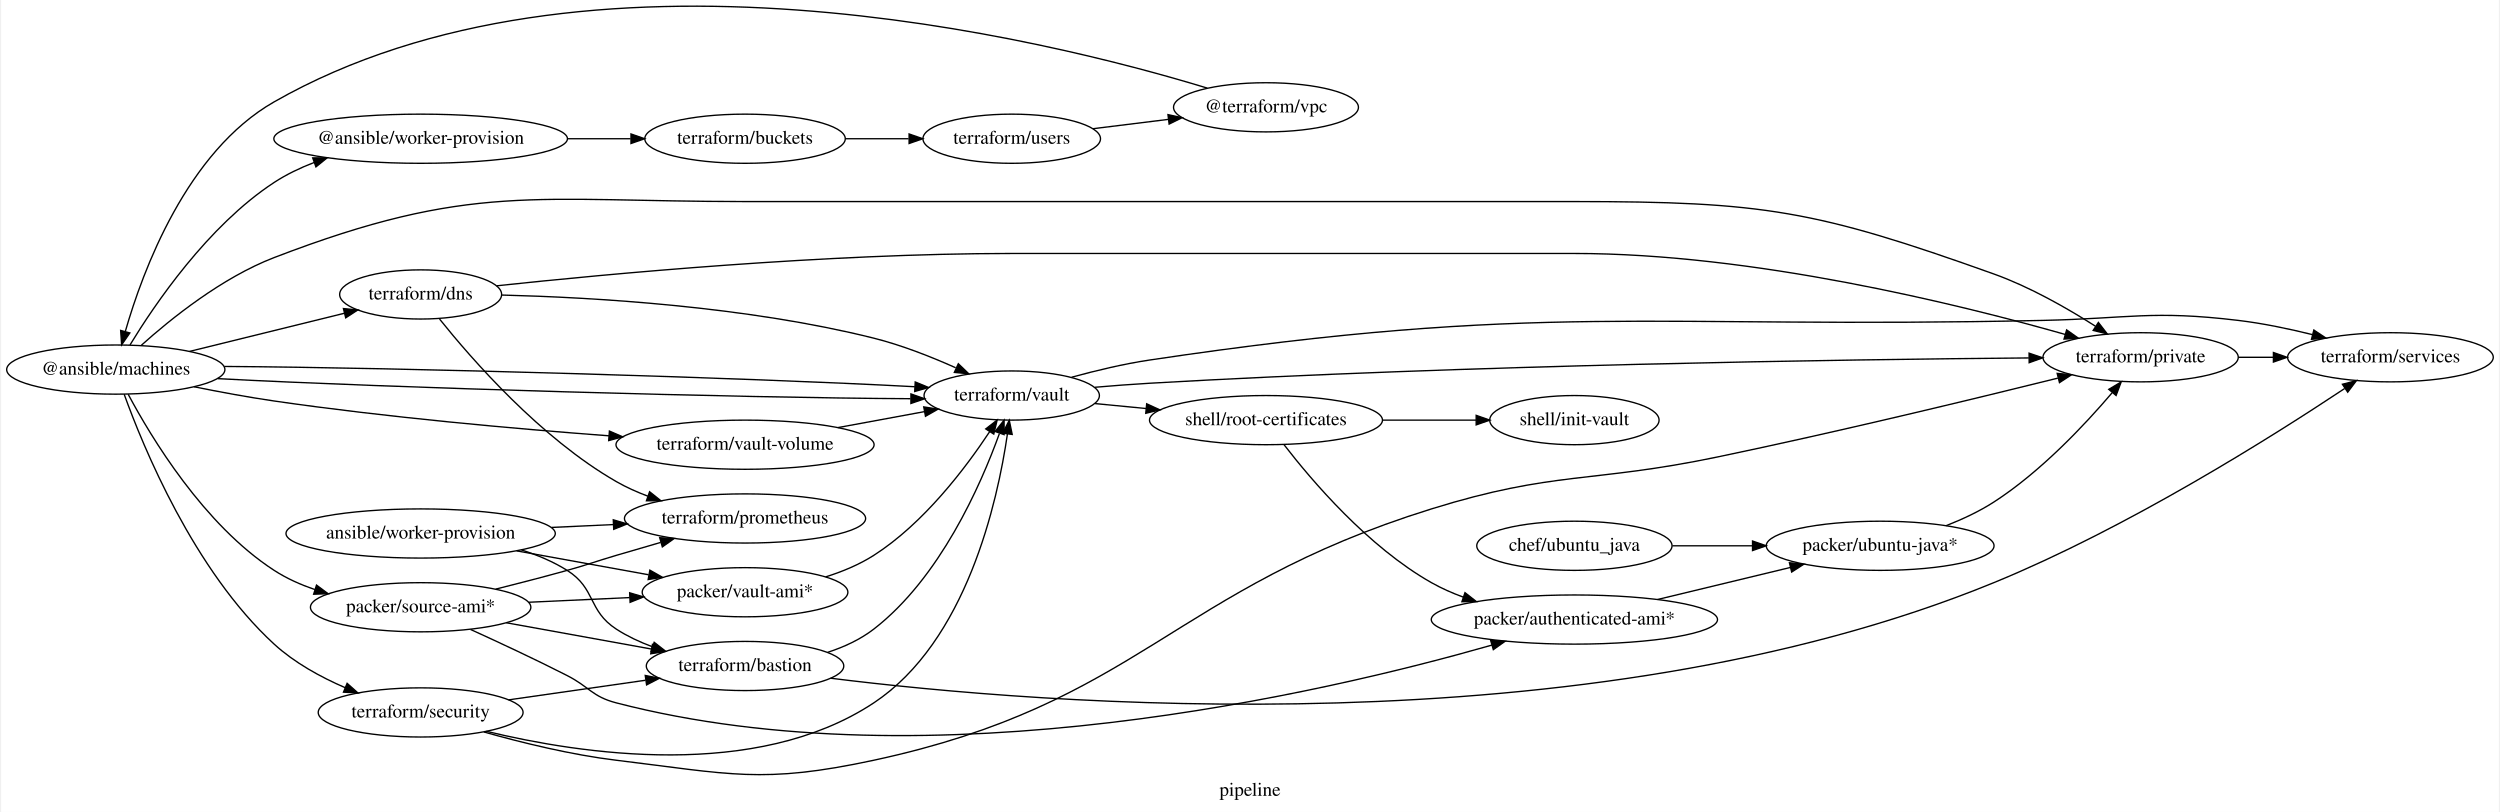
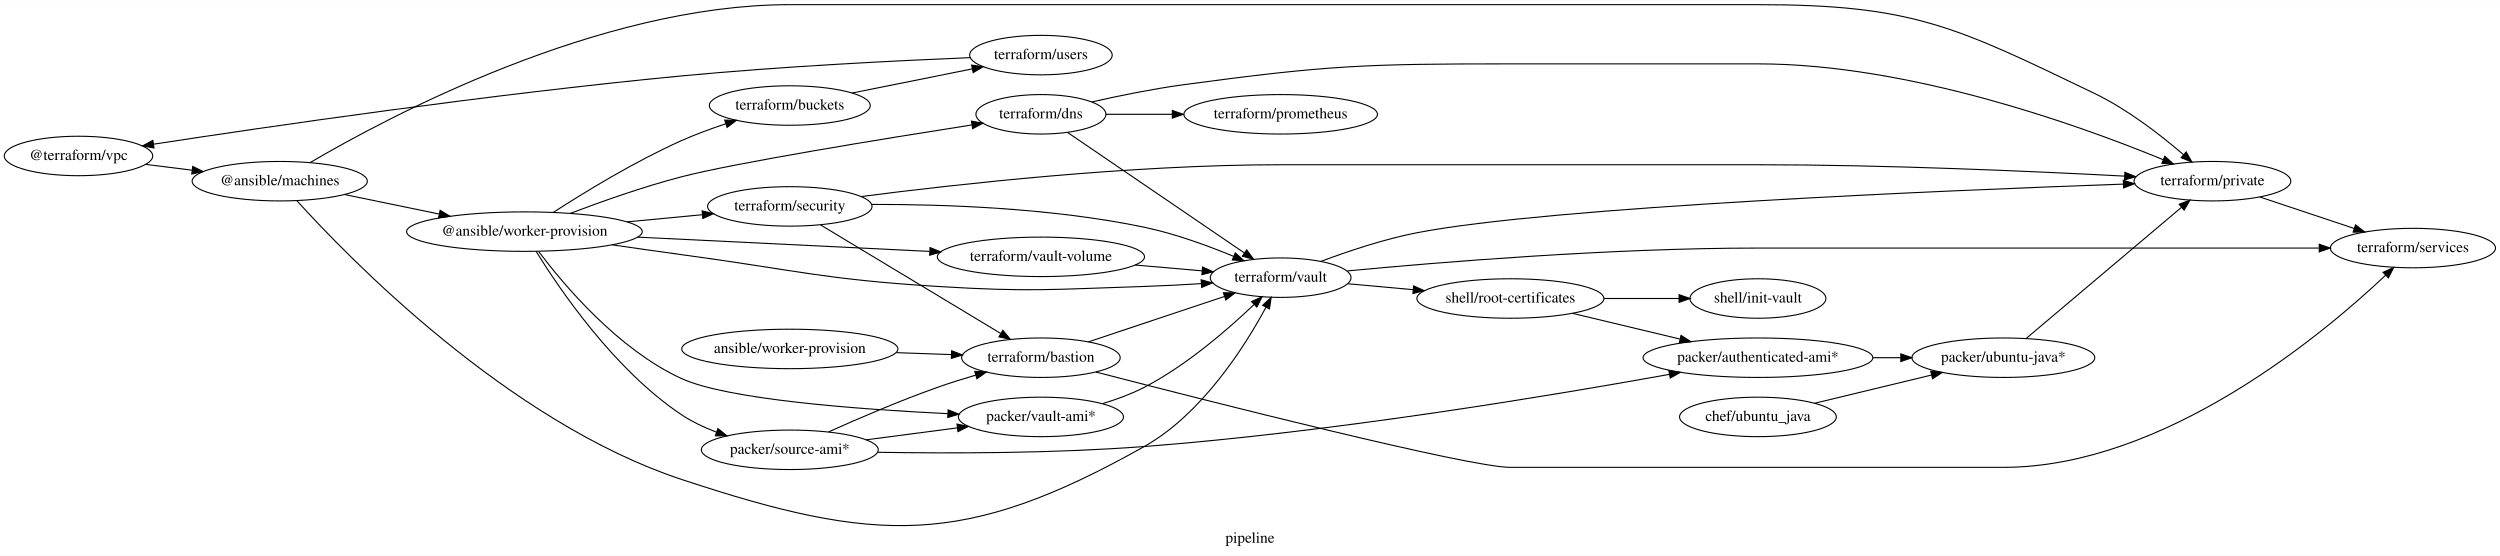
- <svg xmlns="http://www.w3.org/2000/svg" width="1829pt" height="594pt" viewBox="0.00 0.00 1828.56 594.39">
-   <g id="graph0" class="graph" transform="scale(1 1) rotate(0) translate(4 590.3921)">
-     <polygon fill="#ffffff" stroke="transparent" points="-4,4 -4,-590.392 1824.564,-590.392 1824.564,4 -4,4" />
-     <text text-anchor="middle" x="910.282" y="-7.8" font-family="Times,serif" font-size="14.00" fill="#000000">pipeline</text>
+ <svg xmlns="http://www.w3.org/2000/svg" width="2280pt" height="507pt" viewBox="0.00 0.00 2280.13 506.53">
+   <g id="graph0" class="graph" transform="scale(1 1) rotate(0) translate(4 502.532)">
+     <polygon fill="#ffffff" stroke="transparent" points="-4,4 -4,-502.532 2276.13,-502.532 2276.13,4 -4,4" />
+     <text text-anchor="middle" x="1136.065" y="-7.8" font-family="Times,serif" font-size="14.00" fill="#000000">pipeline</text>
    <g id="node1" class="node">
-       <ellipse fill="none" stroke="#000000" cx="79.943" cy="-319.83" rx="79.886" ry="18" />
-       <text text-anchor="middle" x="79.943" y="-316.13" font-family="Times,serif" font-size="14.00" fill="#000000">@ansible/machines</text>
+       <ellipse fill="none" stroke="#000000" cx="67.594" cy="-360.532" rx="67.688" ry="18" />
+       <text text-anchor="middle" x="67.594" y="-356.832" font-family="Times,serif" font-size="14.00" fill="#000000">@terraform/vpc</text>
    </g>
    <g id="node2" class="node">
-       <ellipse fill="none" stroke="#000000" cx="303.126" cy="-488.83" rx="107.481" ry="18" />
-       <text text-anchor="middle" x="303.126" y="-485.13" font-family="Times,serif" font-size="14.00" fill="#000000">@ansible/worker-provision</text>
+       <ellipse fill="none" stroke="#000000" cx="251.131" cy="-337.532" rx="79.886" ry="18" />
+       <text text-anchor="middle" x="251.131" y="-333.832" font-family="Times,serif" font-size="14.00" fill="#000000">@ansible/machines</text>
+     </g>
+     <g id="edge1" class="edge">
+       <path fill="none" stroke="#000000" d="M128.964,-352.841C142.465,-351.149 156.956,-349.334 171.071,-347.565" />
+       <polygon fill="#000000" stroke="#000000" points="171.775,-351.004 181.262,-346.288 170.905,-344.058 171.775,-351.004" />
+     </g>
+     <g id="node3" class="node">
+       <ellipse fill="none" stroke="#000000" cx="474.314" cy="-291.532" rx="107.481" ry="18" />
+       <text text-anchor="middle" x="474.314" y="-287.832" font-family="Times,serif" font-size="14.00" fill="#000000">@ansible/worker-provision</text>
+     </g>
+     <g id="edge2" class="edge">
+       <path fill="none" stroke="#000000" d="M310.354,-325.326C336.808,-319.873 368.339,-313.374 396.651,-307.539" />
+       <polygon fill="#000000" stroke="#000000" points="397.43,-310.952 406.518,-305.505 396.017,-304.096 397.43,-310.952" />
+     </g>
+     <g id="node7" class="node">
+       <ellipse fill="none" stroke="#000000" cx="1164.013" cy="-249.532" rx="64.189" ry="18" />
+       <text text-anchor="middle" x="1164.013" y="-245.832" font-family="Times,serif" font-size="14.00" fill="#000000">terraform/vault</text>
+     </g>
+     <g id="edge20" class="edge">
+       <path fill="none" stroke="#000000" d="M266.736,-319.77C313.522,-268.045 459.211,-117.879 617.555,-65.532 796.109,-6.504 875.687,-3.381 1039.62,-95.532 1092.424,-125.214 1131.482,-187.022 1150.692,-222.65" />
+       <polygon fill="#000000" stroke="#000000" points="1147.61,-224.31 1155.362,-231.532 1153.806,-221.052 1147.61,-224.31" />
+     </g>
+     <g id="node9" class="node">
+       <ellipse fill="none" stroke="#000000" cx="2013.85" cy="-337.532" rx="71.487" ry="18" />
+       <text text-anchor="middle" x="2013.85" y="-333.832" font-family="Times,serif" font-size="14.00" fill="#000000">terraform/private</text>
+     </g>
+     <g id="edge26" class="edge">
+       <path fill="none" stroke="#000000" d="M278.818,-354.458C349.159,-395.794 541.567,-498.532 716.346,-498.532 716.346,-498.532 716.346,-498.532 1599.331,-498.532 1740.455,-498.532 1779.212,-478.773 1906.356,-417.532 1936.516,-403.005 1966.733,-379.533 1987.415,-361.761" />
+       <polygon fill="#000000" stroke="#000000" points="1989.9,-364.237 1995.124,-355.02 1985.292,-358.968 1989.9,-364.237" />
+     </g>
+     <g id="node4" class="node">
+       <ellipse fill="none" stroke="#000000" cx="716.346" cy="-406.532" rx="73.387" ry="18" />
+       <text text-anchor="middle" x="716.346" y="-402.832" font-family="Times,serif" font-size="14.00" fill="#000000">terraform/buckets</text>
+     </g>
+     <g id="edge3" class="edge">
+       <path fill="none" stroke="#000000" d="M500.608,-309.052C528.677,-327.202 574.894,-355.521 617.555,-374.532 630.342,-380.23 644.462,-385.416 657.928,-389.876" />
+       <polygon fill="#000000" stroke="#000000" points="656.999,-393.254 667.591,-392.992 659.148,-386.591 656.999,-393.254" />
+     </g>
+     <g id="node5" class="node">
+       <ellipse fill="none" stroke="#000000" cx="716.346" cy="-92.532" rx="80.686" ry="18" />
+       <text text-anchor="middle" x="716.346" y="-88.832" font-family="Times,serif" font-size="14.00" fill="#000000">packer/source-ami*</text>
+     </g>
+     <g id="edge12" class="edge">
+       <path fill="none" stroke="#000000" d="M484.921,-273.593C505.941,-239.564 556.197,-165.397 617.555,-124.532 627.188,-118.117 638.201,-112.906 649.298,-108.701" />
+       <polygon fill="#000000" stroke="#000000" points="650.776,-111.89 659.038,-105.258 648.443,-105.29 650.776,-111.89" />
+     </g>
+     <g id="edge5" class="edge">
+       <path fill="none" stroke="#000000" d="M554.199,-279.502C574.826,-276.483 597.007,-273.313 617.555,-270.532 721.221,-256.5 746.725,-247.989 851.137,-241.532 934.748,-236.362 955.893,-238.842 1039.62,-241.532 1056.368,-242.07 1074.364,-243.014 1091.322,-244.07" />
+       <polygon fill="#000000" stroke="#000000" points="1091.522,-247.59 1101.726,-244.739 1091.971,-240.605 1091.522,-247.59" />
+     </g>
+     <g id="node8" class="node">
+       <ellipse fill="none" stroke="#000000" cx="945.379" cy="-398.532" rx="59.29" ry="18" />
+       <text text-anchor="middle" x="945.379" y="-394.832" font-family="Times,serif" font-size="14.00" fill="#000000">terraform/dns</text>
+     </g>
+     <g id="edge6" class="edge">
+       <path fill="none" stroke="#000000" d="M516.062,-308.14C544.342,-318.882 582.755,-332.498 617.555,-341.532 666.484,-354.234 801.73,-376.209 882.404,-388.842" />
+       <polygon fill="#000000" stroke="#000000" points="882.024,-392.325 892.444,-390.41 883.104,-385.409 882.024,-392.325" />
+     </g>
+     <g id="node11" class="node">
+       <ellipse fill="none" stroke="#000000" cx="945.379" cy="-268.532" rx="94.484" ry="18" />
+       <text text-anchor="middle" x="945.379" y="-264.832" font-family="Times,serif" font-size="14.00" fill="#000000">terraform/vault-volume</text>
+     </g>
+     <g id="edge11" class="edge">
+       <path fill="none" stroke="#000000" d="M577.4,-286.499C656.438,-282.64 764.956,-277.341 843.653,-273.499" />
+       <polygon fill="#000000" stroke="#000000" points="844.25,-276.974 854.067,-272.99 843.908,-269.982 844.25,-276.974" />
+     </g>
+     <g id="node12" class="node">
+       <ellipse fill="none" stroke="#000000" cx="945.379" cy="-122.532" rx="75.287" ry="18" />
+       <text text-anchor="middle" x="945.379" y="-118.832" font-family="Times,serif" font-size="14.00" fill="#000000">packer/vault-ami*</text>
+     </g>
+     <g id="edge13" class="edge">
+       <path fill="none" stroke="#000000" d="M487.303,-273.351C509.91,-243.318 559.651,-184.033 617.555,-157.532 659.398,-138.381 778.007,-129.48 860.442,-125.508" />
+       <polygon fill="#000000" stroke="#000000" points="860.733,-128.998 870.559,-125.036 860.407,-122.006 860.733,-128.998" />
+     </g>
+     <g id="node13" class="node">
+       <ellipse fill="none" stroke="#000000" cx="716.346" cy="-314.532" rx="74.987" ry="18" />
+       <text text-anchor="middle" x="716.346" y="-310.832" font-family="Times,serif" font-size="14.00" fill="#000000">terraform/security</text>
+     </g>
+     <g id="edge23" class="edge">
+       <path fill="none" stroke="#000000" d="M567.89,-300.424C590.513,-302.574 614.486,-304.852 636.417,-306.936" />
+       <polygon fill="#000000" stroke="#000000" points="636.383,-310.449 646.669,-307.911 637.045,-303.48 636.383,-310.449" />
+     </g>
+     <g id="node16" class="node">
+       <ellipse fill="none" stroke="#000000" cx="945.379" cy="-452.532" rx="64.989" ry="18" />
+       <text text-anchor="middle" x="945.379" y="-448.832" font-family="Times,serif" font-size="14.00" fill="#000000">terraform/users</text>
+     </g>
+     <g id="edge36" class="edge">
+       <path fill="none" stroke="#000000" d="M773.255,-417.962C806.535,-424.646 848.592,-433.093 882.803,-439.964" />
+       <polygon fill="#000000" stroke="#000000" points="882.195,-443.412 892.688,-441.949 883.573,-436.549 882.195,-443.412" />
+     </g>
+     <g id="node6" class="node">
+       <ellipse fill="none" stroke="#000000" cx="945.379" cy="-176.532" rx="72.287" ry="18" />
+       <text text-anchor="middle" x="945.379" y="-172.832" font-family="Times,serif" font-size="14.00" fill="#000000">terraform/bastion</text>
    </g>
    <g id="edge4" class="edge">
-       <path fill="none" stroke="#000000" d="M90.329,-337.843C108.155,-367.16 147.383,-425.107 195.886,-456.83 204.849,-462.693 214.925,-467.515 225.218,-471.472" />
-       <polygon fill="#000000" stroke="#000000" points="224.112,-474.793 234.707,-474.868 226.471,-468.203 224.112,-474.793" />
-     </g>
-     <g id="node5" class="node">
-       <ellipse fill="none" stroke="#000000" cx="303.126" cy="-145.831" rx="80.686" ry="18" />
-       <text text-anchor="middle" x="303.126" y="-142.131" font-family="Times,serif" font-size="14.00" fill="#000000">packer/source-ami*</text>
+       <path fill="none" stroke="#000000" d="M751.642,-108.845C778.569,-120.949 816.759,-137.389 851.137,-149.532 862.296,-153.473 874.345,-157.266 885.978,-160.699" />
+       <polygon fill="#000000" stroke="#000000" points="885.044,-164.072 895.623,-163.494 886.992,-157.349 885.044,-164.072" />
+     </g>
+     <g id="edge16" class="edge">
+       <path fill="none" stroke="#000000" d="M785.996,-101.655C812.253,-105.094 842.249,-109.023 869.081,-112.538" />
+       <polygon fill="#000000" stroke="#000000" points="868.826,-116.035 879.196,-113.863 869.735,-109.094 868.826,-116.035" />
+     </g>
+     <g id="node19" class="node">
+       <ellipse fill="none" stroke="#000000" cx="1599.331" cy="-176.532" rx="104.782" ry="18" />
+       <text text-anchor="middle" x="1599.331" y="-172.832" font-family="Times,serif" font-size="14.00" fill="#000000">packer/authenticated-ami*</text>
+     </g>
+     <g id="edge32" class="edge">
+       <path fill="none" stroke="#000000" d="M796.517,-90.288C862.011,-89.173 956.936,-89.194 1039.62,-95.532 1211.213,-108.684 1410.218,-141.798 1518.658,-161.373" />
+       <polygon fill="#000000" stroke="#000000" points="1518.081,-164.826 1528.545,-163.166 1519.33,-157.938 1518.081,-164.826" />
+     </g>
+     <g id="edge29" class="edge">
+       <path fill="none" stroke="#000000" d="M988.574,-190.954C1024.216,-202.855 1074.88,-219.771 1112.607,-232.368" />
+       <polygon fill="#000000" stroke="#000000" points="1111.797,-235.788 1122.391,-235.635 1114.014,-229.148 1111.797,-235.788" />
+     </g>
+     <g id="node10" class="node">
+       <ellipse fill="none" stroke="#000000" cx="2196.737" cy="-276.532" rx="75.287" ry="18" />
+       <text text-anchor="middle" x="2196.737" y="-272.832" font-family="Times,serif" font-size="14.00" fill="#000000">terraform/services</text>
+     </g>
+     <g id="edge9" class="edge">
+       <path fill="none" stroke="#000000" d="M995.536,-163.459C1100.293,-136.353 1335.761,-76.532 1373.547,-76.532 1373.547,-76.532 1373.547,-76.532 1823.164,-76.532 1970.01,-76.532 2114.981,-198.128 2171.721,-251.696" />
+       <polygon fill="#000000" stroke="#000000" points="2169.486,-254.402 2179.132,-258.783 2174.324,-249.343 2169.486,-254.402" />
+     </g>
+     <g id="edge7" class="edge">
+       <path fill="none" stroke="#000000" d="M1200.644,-264.334C1225.081,-273.524 1258.157,-284.666 1288.405,-290.532 1409.644,-314.043 1769.472,-329.074 1932.251,-334.851" />
+       <polygon fill="#000000" stroke="#000000" points="1932.566,-338.364 1942.683,-335.218 1932.812,-331.368 1932.566,-338.364" />
+     </g>
+     <g id="edge8" class="edge">
+       <path fill="none" stroke="#000000" d="M1224.859,-255.692C1308.953,-263.661 1465.493,-276.532 1599.331,-276.532 1599.331,-276.532 1599.331,-276.532 1823.164,-276.532 1921.808,-276.532 2035.104,-276.532 2110.822,-276.532" />
+       <polygon fill="#000000" stroke="#000000" points="2111.251,-280.032 2121.251,-276.532 2111.251,-273.032 2111.251,-280.032" />
+     </g>
+     <g id="node18" class="node">
+       <ellipse fill="none" stroke="#000000" cx="1373.547" cy="-230.532" rx="85.285" ry="18" />
+       <text text-anchor="middle" x="1373.547" y="-226.832" font-family="Times,serif" font-size="14.00" fill="#000000">shell/root-certificates</text>
+     </g>
+     <g id="edge28" class="edge">
+       <path fill="none" stroke="#000000" d="M1225.464,-243.96C1244.059,-242.274 1264.863,-240.387 1284.866,-238.573" />
+       <polygon fill="#000000" stroke="#000000" points="1285.278,-242.05 1294.921,-237.662 1284.646,-235.079 1285.278,-242.05" />
+     </g>
+     <g id="edge18" class="edge">
+       <path fill="none" stroke="#000000" d="M969.612,-382.017C1008.907,-355.237 1086.587,-302.298 1130.933,-272.076" />
+       <polygon fill="#000000" stroke="#000000" points="1133.044,-274.873 1139.336,-266.349 1129.101,-269.089 1133.044,-274.873" />
+     </g>
+     <g id="edge17" class="edge">
+       <path fill="none" stroke="#000000" d="M991.823,-409.817C1016.559,-415.407 1047.586,-421.751 1075.62,-425.532 1207.111,-443.265 1240.866,-444.532 1373.547,-444.532 1373.547,-444.532 1373.547,-444.532 1599.331,-444.532 1737.501,-444.532 1893.592,-388.106 1968.712,-357.206" />
+       <polygon fill="#000000" stroke="#000000" points="1970.442,-360.277 1978.332,-353.205 1967.754,-353.813 1970.442,-360.277" />
+     </g>
+     <g id="node21" class="node">
+       <ellipse fill="none" stroke="#000000" cx="1164.013" cy="-398.532" rx="88.284" ry="18" />
+       <text text-anchor="middle" x="1164.013" y="-394.832" font-family="Times,serif" font-size="14.00" fill="#000000">terraform/prometheus</text>
+     </g>
+     <g id="edge35" class="edge">
+       <path fill="none" stroke="#000000" d="M1004.544,-398.532C1023.237,-398.532 1044.428,-398.532 1065.116,-398.532" />
+       <polygon fill="#000000" stroke="#000000" points="1065.219,-402.032 1075.219,-398.532 1065.219,-395.032 1065.219,-402.032" />
+     </g>
+     <g id="edge10" class="edge">
+       <path fill="none" stroke="#000000" d="M2057.192,-323.076C2082.874,-314.51 2115.634,-303.583 2142.957,-294.47" />
+       <polygon fill="#000000" stroke="#000000" points="2144.376,-297.686 2152.755,-291.202 2142.161,-291.046 2144.376,-297.686" />
+     </g>
+     <g id="edge15" class="edge">
+       <path fill="none" stroke="#000000" d="M1031.161,-261.077C1051.434,-259.315 1072.841,-257.455 1092.41,-255.755" />
+       <polygon fill="#000000" stroke="#000000" points="1092.8,-259.234 1102.46,-254.881 1092.194,-252.26 1092.8,-259.234" />
    </g>
    <g id="edge14" class="edge">
-       <path fill="none" stroke="#000000" d="M89.016,-301.757C105.702,-270.436 144.326,-206.229 195.886,-172.831 204.954,-166.957 215.217,-162.361 225.712,-158.764" />
-       <polygon fill="#000000" stroke="#000000" points="226.89,-162.063 235.387,-155.735 224.798,-155.383 226.89,-162.063" />
-     </g>
-     <g id="node10" class="node">
-       <ellipse fill="none" stroke="#000000" cx="1562.284" cy="-328.83" rx="71.487" ry="18" />
-       <text text-anchor="middle" x="1562.284" y="-325.13" font-family="Times,serif" font-size="14.00" fill="#000000">terraform/private</text>
-     </g>
-     <g id="edge28" class="edge">
-       <path fill="none" stroke="#000000" d="M98.693,-337.664C120.275,-357.027 157.684,-387.146 195.886,-401.83 339.903,-457.189 386.318,-442.83 540.608,-442.83 540.608,-442.83 540.608,-442.83 1147.764,-442.83 1286.238,-442.83 1324.408,-436.473 1454.79,-389.83 1481.189,-380.387 1508.643,-364.692 1529.198,-351.587" />
-       <polygon fill="#000000" stroke="#000000" points="1531.367,-354.352 1537.844,-345.968 1527.552,-348.483 1531.367,-354.352" />
-     </g>
-     <g id="node12" class="node">
-       <ellipse fill="none" stroke="#000000" cx="735.844" cy="-300.83" rx="64.189" ry="18" />
-       <text text-anchor="middle" x="735.844" y="-297.13" font-family="Times,serif" font-size="14.00" fill="#000000">terraform/vault</text>
-     </g>
-     <g id="edge7" class="edge">
-       <path fill="none" stroke="#000000" d="M154.545,-313.191C280.932,-306.497 535.678,-299.122 661.733,-298.51" />
-       <polygon fill="#000000" stroke="#000000" points="662.065,-302.009 672.053,-298.475 662.041,-295.01 662.065,-302.009" />
+       <path fill="none" stroke="#000000" d="M1001.61,-134.682C1014.481,-138.532 1027.834,-143.424 1039.62,-149.532 1078.081,-169.461 1115.955,-202.34 1139.617,-224.922" />
+       <polygon fill="#000000" stroke="#000000" points="1137.46,-227.706 1147.077,-232.152 1142.332,-222.679 1137.46,-227.706" />
+     </g>
+     <g id="edge21" class="edge">
+       <path fill="none" stroke="#000000" d="M744.43,-297.611C785.752,-272.712 862.971,-226.185 908.715,-198.623" />
+       <polygon fill="#000000" stroke="#000000" points="910.665,-201.535 917.424,-193.376 907.052,-195.539 910.665,-201.535" />
+     </g>
+     <g id="edge19" class="edge">
+       <path fill="none" stroke="#000000" d="M790.993,-316.345C857.048,-316.486 955.704,-313.107 1039.62,-295.532 1067.549,-289.683 1097.588,-278.717 1121.149,-268.959" />
+       <polygon fill="#000000" stroke="#000000" points="1122.646,-272.126 1130.496,-265.011 1119.922,-265.678 1122.646,-272.126" />
    </g>
    <g id="edge22" class="edge">
-       <path fill="none" stroke="#000000" d="M159.387,-322.121C288.433,-321.327 541.559,-313.926 664.904,-307.275" />
-       <polygon fill="#000000" stroke="#000000" points="665.202,-310.764 674.993,-306.716 664.815,-303.774 665.202,-310.764" />
-     </g>
-     <g id="node13" class="node">
-       <ellipse fill="none" stroke="#000000" cx="303.126" cy="-68.831" rx="74.987" ry="18" />
-       <text text-anchor="middle" x="303.126" y="-65.13" font-family="Times,serif" font-size="14.00" fill="#000000">terraform/security</text>
+       <path fill="none" stroke="#000000" d="M781.441,-323.538C868.44,-334.775 1027.514,-352.532 1164.013,-352.532 1164.013,-352.532 1164.013,-352.532 1599.331,-352.532 1715.64,-352.532 1850.187,-346.561 1933.662,-342.154" />
+       <polygon fill="#000000" stroke="#000000" points="1934.036,-345.639 1943.835,-341.611 1933.663,-338.649 1934.036,-345.639" />
+     </g>
+     <g id="node14" class="node">
+       <ellipse fill="none" stroke="#000000" cx="1599.331" cy="-122.532" rx="71.487" ry="18" />
+       <text text-anchor="middle" x="1599.331" y="-118.832" font-family="Times,serif" font-size="14.00" fill="#000000">chef/ubuntu_java</text>
+     </g>
+     <g id="node15" class="node">
+       <ellipse fill="none" stroke="#000000" cx="1823.164" cy="-176.532" rx="83.386" ry="18" />
+       <text text-anchor="middle" x="1823.164" y="-172.832" font-family="Times,serif" font-size="14.00" fill="#000000">packer/ubuntu-java*</text>
+     </g>
+     <g id="edge24" class="edge">
+       <path fill="none" stroke="#000000" d="M1650.963,-134.988C1682.691,-142.643 1723.631,-152.52 1757.632,-160.722" />
+       <polygon fill="#000000" stroke="#000000" points="1756.94,-164.156 1767.483,-163.099 1758.582,-157.351 1756.94,-164.156" />
+     </g>
+     <g id="edge31" class="edge">
+       <path fill="none" stroke="#000000" d="M1843.934,-194.068C1878.268,-223.058 1946.906,-281.01 1985.612,-313.69" />
+       <polygon fill="#000000" stroke="#000000" points="1983.496,-316.484 1993.395,-320.261 1988.012,-311.135 1983.496,-316.484" />
    </g>
    <g id="edge25" class="edge">
-       <path fill="none" stroke="#000000" d="M86.046,-301.853C99.885,-263.492 137.086,-172.729 195.886,-118.831 210.715,-105.237 229.892,-94.727 247.92,-86.93" />
-       <polygon fill="#000000" stroke="#000000" points="249.303,-90.146 257.214,-83.099 246.635,-83.674 249.303,-90.146" />
-     </g>
-     <g id="node15" class="node">
-       <ellipse fill="none" stroke="#000000" cx="303.126" cy="-374.83" rx="59.29" ry="18" />
-       <text text-anchor="middle" x="303.126" y="-371.13" font-family="Times,serif" font-size="14.00" fill="#000000">terraform/dns</text>
-     </g>
-     <g id="edge8" class="edge">
-       <path fill="none" stroke="#000000" d="M133.969,-333.144C168.255,-341.594 212.524,-352.503 247.175,-361.042" />
-       <polygon fill="#000000" stroke="#000000" points="246.589,-364.502 257.136,-363.497 248.264,-357.706 246.589,-364.502" />
+       <path fill="none" stroke="#000000" d="M880.89,-450.206C814.702,-447.488 708.785,-442.219 617.555,-433.532 443.568,-416.966 239.918,-387.207 136.071,-371.282" />
+       <polygon fill="#000000" stroke="#000000" points="136.45,-367.799 126.034,-369.738 135.386,-374.718 136.45,-367.799" />
+     </g>
+     <g id="node17" class="node">
+       <ellipse fill="none" stroke="#000000" cx="716.346" cy="-184.532" rx="98.583" ry="18" />
+       <text text-anchor="middle" x="716.346" y="-180.832" font-family="Times,serif" font-size="14.00" fill="#000000">ansible/worker-provision</text>
+     </g>
+     <g id="edge27" class="edge">
+       <path fill="none" stroke="#000000" d="M813.477,-181.139C830.237,-180.554 847.506,-179.951 863.802,-179.381" />
+       <polygon fill="#000000" stroke="#000000" points="863.938,-182.879 873.809,-179.032 863.693,-175.883 863.938,-182.879" />
+     </g>
+     <g id="edge30" class="edge">
+       <path fill="none" stroke="#000000" d="M1429.939,-217.045C1459.64,-209.941 1496.371,-201.157 1528.029,-193.585" />
+       <polygon fill="#000000" stroke="#000000" points="1529.202,-196.903 1538.114,-191.173 1527.574,-190.095 1529.202,-196.903" />
    </g>
    <g id="node20" class="node">
-       <ellipse fill="none" stroke="#000000" cx="540.608" cy="-264.83" rx="94.484" ry="18" />
-       <text text-anchor="middle" x="540.608" y="-261.13" font-family="Times,serif" font-size="14.00" fill="#000000">terraform/vault-volume</text>
-     </g>
-     <g id="edge13" class="edge">
-       <path fill="none" stroke="#000000" d="M137.24,-307.246C155.873,-303.481 176.695,-299.617 195.886,-296.83 278.091,-284.894 372.005,-276.519 441.029,-271.339" />
-       <polygon fill="#000000" stroke="#000000" points="441.313,-274.828 451.027,-270.598 440.796,-267.847 441.313,-274.828" />
-     </g>
-     <g id="node3" class="node">
-       <ellipse fill="none" stroke="#000000" cx="540.608" cy="-488.83" rx="73.387" ry="18" />
-       <text text-anchor="middle" x="540.608" y="-485.13" font-family="Times,serif" font-size="14.00" fill="#000000">terraform/buckets</text>
-     </g>
-     <g id="edge5" class="edge">
-       <path fill="none" stroke="#000000" d="M410.403,-488.83C425.983,-488.83 441.829,-488.83 456.854,-488.83" />
-       <polygon fill="#000000" stroke="#000000" points="457.112,-492.331 467.112,-488.83 457.112,-485.331 457.112,-492.331" />
-     </g>
-     <g id="node8" class="node">
-       <ellipse fill="none" stroke="#000000" cx="735.844" cy="-488.83" rx="64.989" ry="18" />
-       <text text-anchor="middle" x="735.844" y="-485.13" font-family="Times,serif" font-size="14.00" fill="#000000">terraform/users</text>
-     </g>
-     <g id="edge38" class="edge">
-       <path fill="none" stroke="#000000" d="M614.14,-488.83C629.246,-488.83 645.173,-488.83 660.347,-488.83" />
-       <polygon fill="#000000" stroke="#000000" points="660.713,-492.331 670.713,-488.83 660.713,-485.331 660.713,-492.331" />
-     </g>
-     <g id="node4" class="node">
-       <ellipse fill="none" stroke="#000000" cx="1147.764" cy="-190.831" rx="71.487" ry="18" />
-       <text text-anchor="middle" x="1147.764" y="-187.131" font-family="Times,serif" font-size="14.00" fill="#000000">chef/ubuntu_java</text>
-     </g>
-     <g id="node6" class="node">
-       <ellipse fill="none" stroke="#000000" cx="1371.598" cy="-190.831" rx="83.386" ry="18" />
-       <text text-anchor="middle" x="1371.598" y="-187.131" font-family="Times,serif" font-size="14.00" fill="#000000">packer/ubuntu-java*</text>
-     </g>
-     <g id="edge26" class="edge">
-       <path fill="none" stroke="#000000" d="M1219.51,-190.831C1238.13,-190.831 1258.461,-190.831 1278.023,-190.831" />
-       <polygon fill="#000000" stroke="#000000" points="1278.17,-194.331 1288.17,-190.831 1278.17,-187.331 1278.17,-194.331" />
-     </g>
-     <g id="node9" class="node">
-       <ellipse fill="none" stroke="#000000" cx="540.608" cy="-102.831" rx="72.287" ry="18" />
-       <text text-anchor="middle" x="540.608" y="-99.13" font-family="Times,serif" font-size="14.00" fill="#000000">terraform/bastion</text>
-     </g>
-     <g id="edge6" class="edge">
-       <path fill="none" stroke="#000000" d="M365.833,-134.476C398.461,-128.569 438.414,-121.334 471.881,-115.275" />
-       <polygon fill="#000000" stroke="#000000" points="472.828,-118.66 482.044,-113.434 471.581,-111.772 472.828,-118.66" />
-     </g>
-     <g id="node11" class="node">
-       <ellipse fill="none" stroke="#000000" cx="540.608" cy="-156.831" rx="75.287" ry="18" />
-       <text text-anchor="middle" x="540.608" y="-153.131" font-family="Times,serif" font-size="14.00" fill="#000000">packer/vault-ami*</text>
-     </g>
-     <g id="edge18" class="edge">
-       <path fill="none" stroke="#000000" d="M382.204,-149.493C405.935,-150.593 432.054,-151.802 456.119,-152.917" />
-       <polygon fill="#000000" stroke="#000000" points="456.143,-156.422 466.295,-153.388 456.467,-149.429 456.143,-156.422" />
-     </g>
-     <g id="node17" class="node">
-       <ellipse fill="none" stroke="#000000" cx="1147.764" cy="-136.831" rx="104.782" ry="18" />
-       <text text-anchor="middle" x="1147.764" y="-133.131" font-family="Times,serif" font-size="14.00" fill="#000000">packer/authenticated-ami*</text>
+       <ellipse fill="none" stroke="#000000" cx="1599.331" cy="-230.532" rx="61.99" ry="18" />
+       <text text-anchor="middle" x="1599.331" y="-226.832" font-family="Times,serif" font-size="14.00" fill="#000000">shell/init-vault</text>
    </g>
    <g id="edge34" class="edge">
-       <path fill="none" stroke="#000000" d="M339.671,-129.568C360.552,-120.083 387.127,-107.685 410.367,-95.831 426.671,-87.514 428.649,-80.422 446.367,-75.831 677.635,-15.903 964.626,-83.044 1087.436,-118.153" />
-       <polygon fill="#000000" stroke="#000000" points="1086.469,-121.517 1097.047,-120.932 1088.413,-114.793 1086.469,-121.517" />
-     </g>
-     <g id="node18" class="node">
-       <ellipse fill="none" stroke="#000000" cx="540.608" cy="-210.831" rx="88.284" ry="18" />
-       <text text-anchor="middle" x="540.608" y="-207.131" font-family="Times,serif" font-size="14.00" fill="#000000">terraform/prometheus</text>
-     </g>
-     <g id="edge1" class="edge">
-       <path fill="none" stroke="#000000" d="M358.097,-159.111C374.918,-163.325 393.443,-168.118 410.367,-172.831 426.484,-177.319 430.325,-179.082 446.367,-183.831 456.862,-186.937 468.032,-190.187 478.875,-193.312" />
-       <polygon fill="#000000" stroke="#000000" points="478.135,-196.741 488.713,-196.139 480.068,-190.013 478.135,-196.741" />
+       <path fill="none" stroke="#000000" d="M1458.906,-230.532C1481.438,-230.532 1505.527,-230.532 1527.279,-230.532" />
+       <polygon fill="#000000" stroke="#000000" points="1527.422,-234.032 1537.422,-230.532 1527.422,-227.032 1527.422,-234.032" />
    </g>
    <g id="edge33" class="edge">
-       <path fill="none" stroke="#000000" d="M1419.872,-205.553C1431.758,-210.198 1444.126,-215.953 1454.79,-222.831 1489.073,-244.941 1521.405,-279.349 1541.485,-302.928" />
-       <polygon fill="#000000" stroke="#000000" points="1538.955,-305.359 1548.059,-310.779 1544.322,-300.865 1538.955,-305.359" />
-     </g>
-     <g id="node7" class="node">
-       <ellipse fill="none" stroke="#000000" cx="921.981" cy="-511.83" rx="67.688" ry="18" />
-       <text text-anchor="middle" x="921.981" y="-508.13" font-family="Times,serif" font-size="14.00" fill="#000000">@terraform/vpc</text>
-     </g>
-     <g id="edge3" class="edge">
-       <path fill="none" stroke="#000000" d="M878.995,-525.9C760.635,-561.902 423.652,-645.73 195.886,-515.831 132.004,-479.398 99.743,-392.43 86.878,-347.601" />
-       <polygon fill="#000000" stroke="#000000" points="90.247,-346.649 84.219,-337.935 83.497,-348.506 90.247,-346.649" />
-     </g>
-     <g id="edge27" class="edge">
-       <path fill="none" stroke="#000000" d="M795.251,-496.171C812.846,-498.345 832.296,-500.749 850.567,-503.006" />
-       <polygon fill="#000000" stroke="#000000" points="850.224,-506.49 860.577,-504.243 851.082,-499.543 850.224,-506.49" />
-     </g>
-     <g id="edge31" class="edge">
-       <path fill="none" stroke="#000000" d="M601.163,-112.846C613.134,-116.77 625.021,-122.231 634.85,-129.831 683.219,-167.228 713.038,-234.865 726.797,-272.904" />
-       <polygon fill="#000000" stroke="#000000" points="723.651,-274.512 730.254,-282.798 730.259,-272.203 723.651,-274.512" />
-     </g>
-     <g id="node14" class="node">
-       <ellipse fill="none" stroke="#000000" cx="1745.171" cy="-328.83" rx="75.287" ry="18" />
-       <text text-anchor="middle" x="1745.171" y="-325.13" font-family="Times,serif" font-size="14.00" fill="#000000">terraform/services</text>
-     </g>
-     <g id="edge11" class="edge">
-       <path fill="none" stroke="#000000" d="M603.23,-93.89C755.735,-74.84 1155.796,-41.37 1454.79,-163.831 1552.939,-204.03 1659.081,-271.022 1711.684,-305.995" />
-       <polygon fill="#000000" stroke="#000000" points="1710.005,-309.084 1720.264,-311.732 1713.896,-303.264 1710.005,-309.084" />
-     </g>
-     <g id="edge12" class="edge">
-       <path fill="none" stroke="#000000" d="M1633.778,-328.83C1642.203,-328.83 1650.866,-328.83 1659.46,-328.83" />
-       <polygon fill="#000000" stroke="#000000" points="1659.5,-332.331 1669.5,-328.83 1659.5,-325.331 1659.5,-332.331" />
-     </g>
-     <g id="edge16" class="edge">
-       <path fill="none" stroke="#000000" d="M599.689,-168.08C611.888,-171.928 624.239,-177.046 634.85,-183.831 671.411,-207.206 702.083,-247.738 719.716,-274.423" />
-       <polygon fill="#000000" stroke="#000000" points="716.822,-276.393 725.186,-282.897 722.703,-272.597 716.822,-276.393" />
-     </g>
-     <g id="edge9" class="edge">
-       <path fill="none" stroke="#000000" d="M796.682,-306.873C809.909,-308.014 823.834,-309.082 836.838,-309.83 1070.059,-323.263 1346.009,-327.205 1480.444,-328.357" />
-       <polygon fill="#000000" stroke="#000000" points="1480.63,-331.859 1490.659,-328.442 1480.688,-324.859 1480.63,-331.859" />
-     </g>
-     <g id="edge10" class="edge">
-       <path fill="none" stroke="#000000" d="M779.682,-314.231C797.279,-319.053 817.857,-323.998 836.838,-326.83 1124.583,-369.772 1199.931,-349.385 1490.79,-355.83 1554.324,-357.238 1570.676,-363.369 1633.777,-355.83 1651.616,-353.7 1670.726,-349.714 1687.993,-345.446" />
-       <polygon fill="#000000" stroke="#000000" points="1689.099,-348.776 1697.923,-342.913 1687.368,-341.993 1689.099,-348.776" />
-     </g>
-     <g id="node16" class="node">
-       <ellipse fill="none" stroke="#000000" cx="921.981" cy="-282.83" rx="85.285" ry="18" />
-       <text text-anchor="middle" x="921.981" y="-279.13" font-family="Times,serif" font-size="14.00" fill="#000000">shell/root-certificates</text>
-     </g>
-     <g id="edge30" class="edge">
-       <path fill="none" stroke="#000000" d="M796.792,-294.937C808.756,-293.78 821.527,-292.545 834.168,-291.322" />
-       <polygon fill="#000000" stroke="#000000" points="834.643,-294.793 844.26,-290.346 833.969,-287.825 834.643,-294.793" />
-     </g>
-     <g id="edge23" class="edge">
-       <path fill="none" stroke="#000000" d="M367.392,-78.031C398.38,-82.468 435.688,-87.809 467.73,-92.397" />
-       <polygon fill="#000000" stroke="#000000" points="467.539,-95.905 477.934,-93.857 468.531,-88.975 467.539,-95.905" />
-     </g>
-     <g id="edge24" class="edge">
-       <path fill="none" stroke="#000000" d="M349.377,-54.541C377.184,-46.703 413.453,-37.793 446.367,-33.831 529.537,-23.817 552.95,-16.228 634.85,-33.831 829.438,-75.653 853.071,-158.724 1043.123,-217.831 1133.393,-245.904 1159.859,-236.541 1252.405,-255.831 1339.41,-273.965 1439.373,-298.119 1501.69,-313.576" />
-       <polygon fill="#000000" stroke="#000000" points="1501.19,-317.058 1511.739,-316.074 1502.879,-310.265 1501.19,-317.058" />
-     </g>
-     <g id="edge21" class="edge">
-       <path fill="none" stroke="#000000" d="M351.195,-55.036C420.24,-38.265 548.645,-18.734 634.85,-75.831 702.694,-120.766 725.467,-222.992 732.698,-272.677" />
-       <polygon fill="#000000" stroke="#000000" points="729.247,-273.278 734.05,-282.722 736.184,-272.344 729.247,-273.278" />
-     </g>
-     <g id="edge19" class="edge">
-       <path fill="none" stroke="#000000" d="M358.712,-381.156C440.992,-389.958 600.107,-404.83 735.844,-404.83 735.844,-404.83 735.844,-404.83 1147.764,-404.83 1278.269,-404.83 1428.152,-367.934 1507.052,-345.558" />
-       <polygon fill="#000000" stroke="#000000" points="1508.13,-348.889 1516.779,-342.77 1506.202,-342.16 1508.13,-348.889" />
-     </g>
-     <g id="edge20" class="edge">
-       <path fill="none" stroke="#000000" d="M362.447,-374.397C429.52,-372.694 541.536,-366.175 634.85,-342.83 655.212,-337.737 676.818,-329.212 694.798,-321.168" />
-       <polygon fill="#000000" stroke="#000000" points="696.751,-324.123 704.383,-316.774 693.834,-317.76 696.751,-324.123" />
-     </g>
-     <g id="edge37" class="edge">
-       <path fill="none" stroke="#000000" d="M316.948,-356.849C340.394,-327.577 390.856,-269.693 446.367,-237.831 453.581,-233.69 461.476,-230.145 469.528,-227.122" />
-       <polygon fill="#000000" stroke="#000000" points="470.735,-230.407 479.022,-223.806 468.427,-223.799 470.735,-230.407" />
-     </g>
-     <g id="edge32" class="edge">
-       <path fill="none" stroke="#000000" d="M935.12,-264.935C955.346,-238.704 996.67,-190.089 1043.123,-163.831 1050.402,-159.716 1058.317,-156.216 1066.427,-153.241" />
-       <polygon fill="#000000" stroke="#000000" points="1067.668,-156.516 1076.01,-149.985 1065.415,-149.888 1067.668,-156.516" />
-     </g>
-     <g id="node21" class="node">
-       <ellipse fill="none" stroke="#000000" cx="1147.764" cy="-282.83" rx="61.99" ry="18" />
-       <text text-anchor="middle" x="1147.764" y="-279.13" font-family="Times,serif" font-size="14.00" fill="#000000">shell/init-vault</text>
-     </g>
-     <g id="edge36" class="edge">
-       <path fill="none" stroke="#000000" d="M1007.34,-282.83C1029.871,-282.83 1053.961,-282.83 1075.713,-282.83" />
-       <polygon fill="#000000" stroke="#000000" points="1075.856,-286.331 1085.856,-282.83 1075.856,-279.331 1075.856,-286.331" />
-     </g>
-     <g id="edge35" class="edge">
-       <path fill="none" stroke="#000000" d="M1208.632,-151.515C1238.77,-158.786 1275.194,-167.573 1305.956,-174.994" />
-       <polygon fill="#000000" stroke="#000000" points="1305.187,-178.409 1315.729,-177.352 1306.829,-171.605 1305.187,-178.409" />
-     </g>
-     <g id="node19" class="node">
-       <ellipse fill="none" stroke="#000000" cx="303.126" cy="-199.831" rx="98.583" ry="18" />
-       <text text-anchor="middle" x="303.126" y="-196.131" font-family="Times,serif" font-size="14.00" fill="#000000">ansible/worker-provision</text>
-     </g>
-     <g id="edge29" class="edge">
-       <path fill="none" stroke="#000000" d="M376.889,-187.801C388.608,-184.079 400.202,-179.207 410.367,-172.831 431.481,-159.587 425.469,-143.415 446.367,-129.831 454.416,-124.598 463.493,-120.361 472.755,-116.934" />
-       <polygon fill="#000000" stroke="#000000" points="474.093,-120.176 482.438,-113.649 471.844,-113.547 474.093,-120.176" />
-     </g>
-     <g id="edge15" class="edge">
-       <path fill="none" stroke="#000000" d="M373.415,-187.104C403.89,-181.586 439.504,-175.137 470.013,-169.613" />
-       <polygon fill="#000000" stroke="#000000" points="470.933,-173.003 480.149,-167.778 469.685,-166.115 470.933,-173.003" />
-     </g>
-     <g id="edge2" class="edge">
-       <path fill="none" stroke="#000000" d="M399.035,-204.273C413.887,-204.961 429.235,-205.672 444.1,-206.36" />
-       <polygon fill="#000000" stroke="#000000" points="444.151,-209.866 454.303,-206.833 444.475,-202.874 444.151,-209.866" />
-     </g>
-     <g id="edge17" class="edge">
-       <path fill="none" stroke="#000000" d="M608.618,-277.371C629.142,-281.155 651.593,-285.295 671.846,-289.03" />
-       <polygon fill="#000000" stroke="#000000" points="671.434,-292.513 681.903,-290.884 672.703,-285.629 671.434,-292.513" />
+       <path fill="none" stroke="#000000" d="M1704.038,-176.532C1712.532,-176.532 1721.081,-176.532 1729.489,-176.532" />
+       <polygon fill="#000000" stroke="#000000" points="1729.661,-180.032 1739.661,-176.532 1729.661,-173.032 1729.661,-180.032" />
    </g>
  </g>
</svg>
